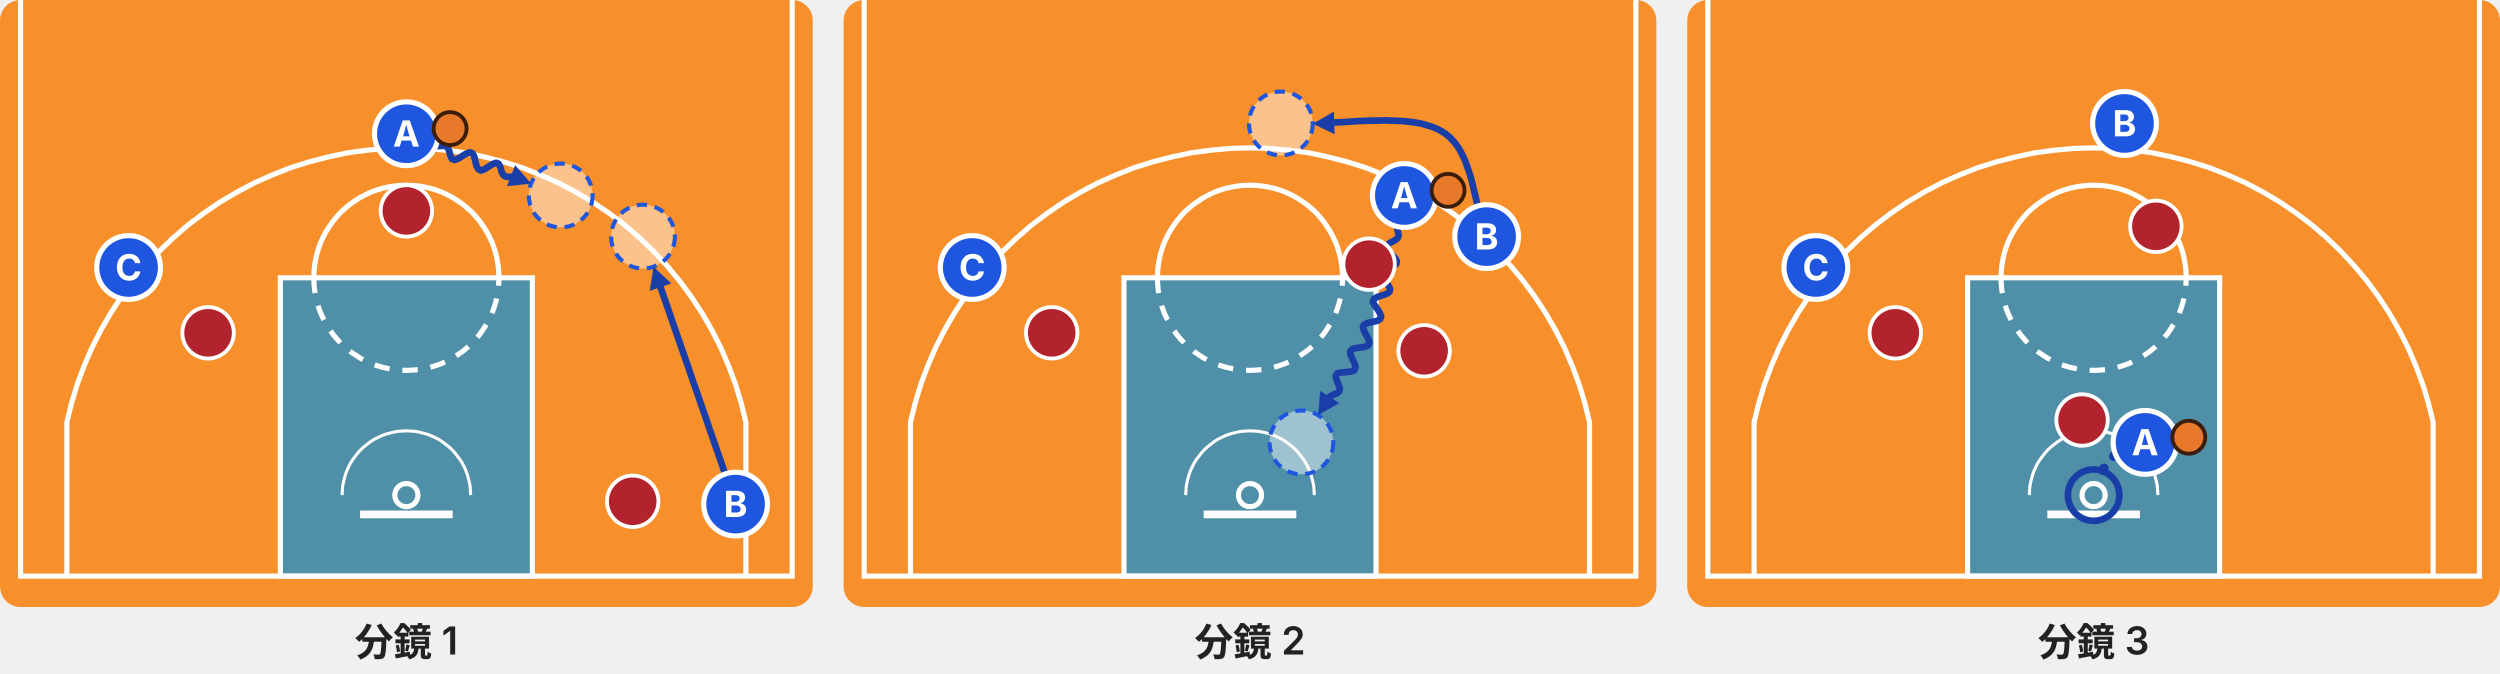
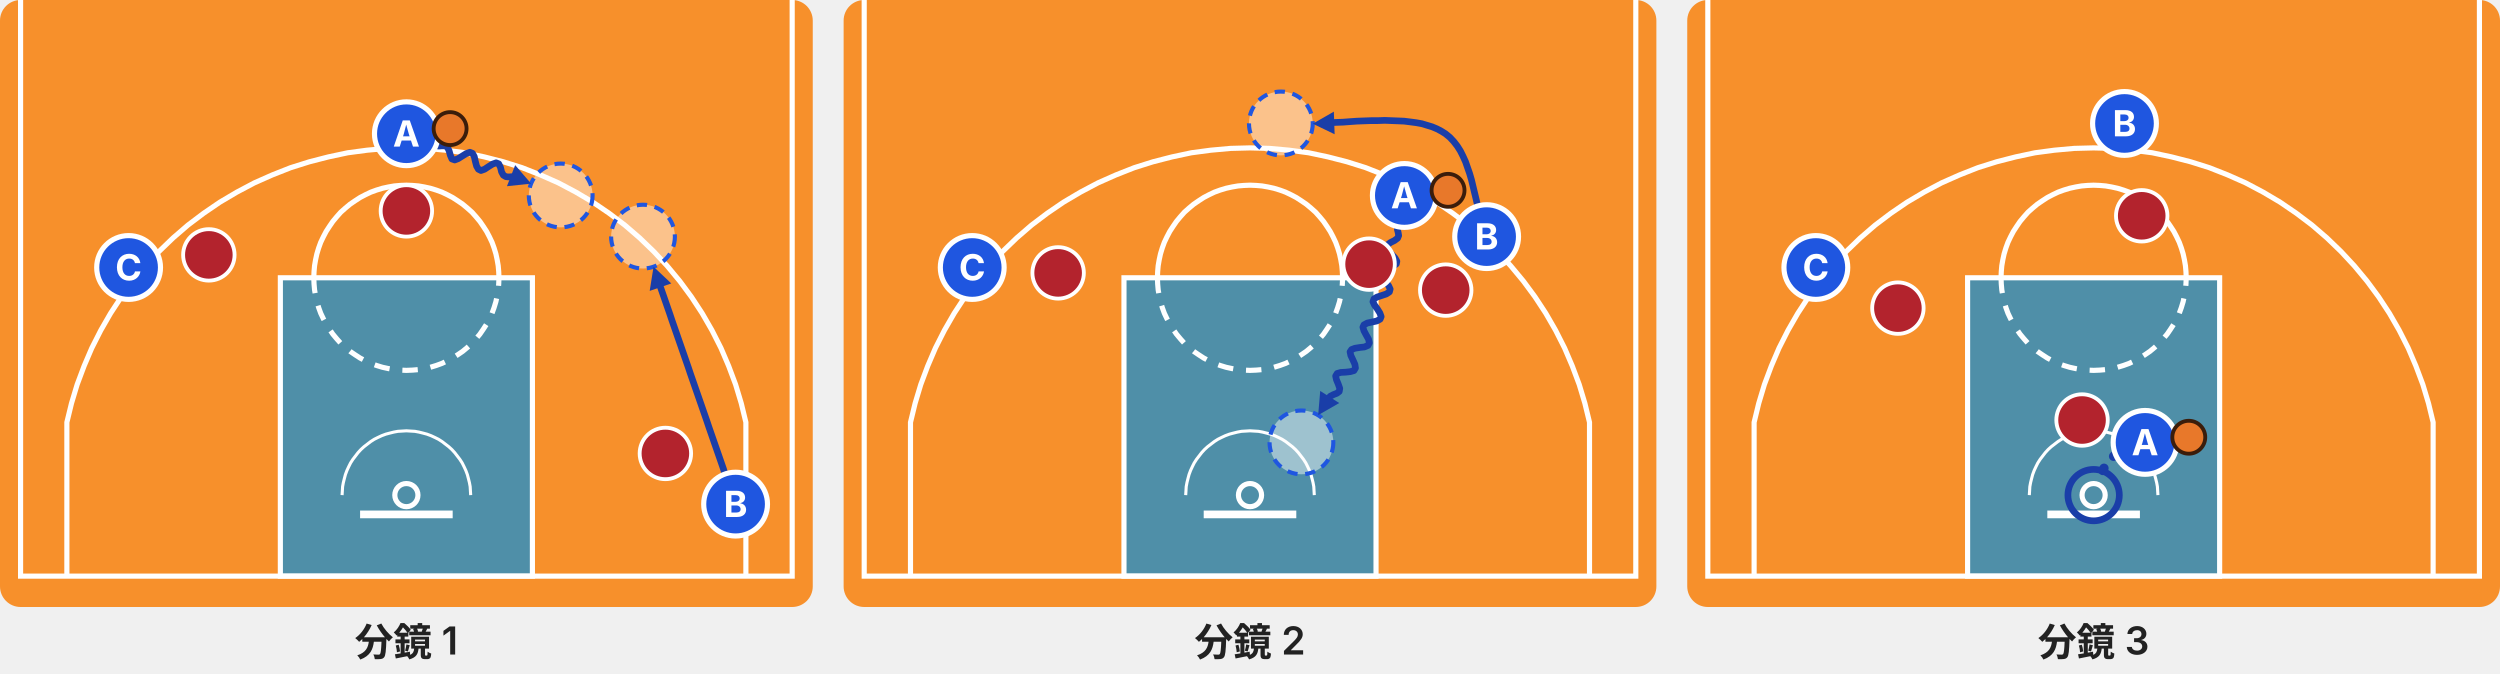
<svg xmlns="http://www.w3.org/2000/svg" viewBox="0 0 972.0 262.0" width="972.0" height="262.0" font-family="-apple-system, 'PingFang TC', 'Noto Sans TC', sans-serif">
  <g transform="translate(0,0)">
    <rect width="316.0" height="236.0" rx="8" fill="#f7902b" />
    <rect x="109.0" y="108.0" width="98.0" height="116.0" fill="#4f8fa8" stroke="#ffffff" stroke-width="2" />
    <polyline points="8.0,0.0 8.0,224.0 308.0,224.0 308.0,0.0" fill="none" stroke="#ffffff" stroke-width="2" />
    <polyline points="194.0,108.0 193.9,105.6 193.7,103.3 193.3,101.0 192.8,98.7 192.1,96.4 191.3,94.2 190.3,92.1 189.2,90.0 187.9,88.0 186.6,86.1 185.1,84.3 183.5,82.5 181.7,80.9 179.9,79.4 178.0,78.1 176.0,76.8 173.9,75.7 171.8,74.7 169.6,73.9 167.3,73.2 165.0,72.7 162.7,72.3 160.4,72.1 158.0,72.0 155.6,72.1 153.3,72.3 151.0,72.7 148.7,73.2 146.4,73.9 144.2,74.7 142.1,75.7 140.0,76.8 138.0,78.1 136.1,79.4 134.3,80.9 132.5,82.5 130.9,84.3 129.4,86.1 128.1,88.0 126.8,90.0 125.7,92.1 124.7,94.2 123.9,96.4 123.2,98.7 122.7,101.0 122.3,103.3 122.1,105.6 122.0,108.0" fill="none" stroke="#ffffff" stroke-width="2" />
    <polyline points="122.0,108.0 122.1,110.4 122.3,112.7 122.7,115.0 123.2,117.3 123.9,119.6 124.7,121.8 125.7,123.9 126.8,126.0 128.1,128.0 129.4,129.9 130.9,131.7 132.5,133.5 134.3,135.1 136.1,136.6 138.0,137.9 140.0,139.2 142.1,140.3 144.2,141.3 146.4,142.1 148.7,142.8 151.0,143.3 153.3,143.7 155.6,143.9 158.0,144.0 160.4,143.9 162.7,143.7 165.0,143.3 167.3,142.8 169.6,142.1 171.8,141.3 173.9,140.3 176.0,139.2 178.0,137.9 179.9,136.6 181.7,135.1 183.5,133.5 185.1,131.7 186.6,129.9 187.9,128.0 189.2,126.0 190.3,123.9 191.3,121.8 192.1,119.6 192.8,117.3 193.3,115.0 193.7,112.7 193.9,110.4 194.0,108.0" fill="none" stroke="#ffffff" stroke-width="2" stroke-dasharray="6 5" />
    <polyline points="290.0,224.0 290.0,164.2 288.2,156.8 286.0,149.5 283.3,142.3 280.3,135.3 276.8,128.4 273.0,121.8 268.8,115.4 264.3,109.3 259.4,103.4 254.2,97.8 248.7,92.5 242.9,87.5 236.8,82.9 230.5,78.6 223.9,74.7 217.1,71.1 210.1,68.0 203.0,65.2 195.7,62.9 188.3,61.0 180.8,59.4 173.3,58.4 165.6,57.7 158.0,57.5 150.4,57.7 142.7,58.4 135.2,59.4 127.7,61.0 120.3,62.9 113.0,65.2 105.9,68.0 98.9,71.1 92.1,74.7 85.5,78.6 79.2,82.9 73.1,87.5 67.3,92.5 61.8,97.8 56.6,103.4 51.7,109.3 47.2,115.4 43.0,121.8 39.2,128.4 35.7,135.3 32.7,142.3 30.0,149.5 27.8,156.8 26.0,164.2 26.0,224.0" fill="none" stroke="#ffffff" stroke-width="2" />
    <polyline points="183.0,192.5 182.9,190.9 182.8,189.2 182.5,187.6 182.1,186.0 181.7,184.5 181.1,182.9 180.4,181.4 179.7,180.0 178.8,178.6 177.8,177.3 176.8,176.0 175.7,174.8 174.5,173.7 173.2,172.7 171.9,171.7 170.5,170.8 169.1,170.1 167.6,169.4 166.0,168.8 164.5,168.4 162.9,168.0 161.3,167.7 159.6,167.6 158.0,167.5 156.4,167.6 154.7,167.7 153.1,168.0 151.5,168.4 150.0,168.8 148.4,169.4 146.9,170.1 145.5,170.8 144.1,171.7 142.8,172.7 141.5,173.7 140.3,174.8 139.2,176.0 138.2,177.3 137.2,178.6 136.3,180.0 135.6,181.4 134.9,182.9 134.3,184.5 133.9,186.0 133.5,187.6 133.2,189.2 133.1,190.9 133.0,192.5" fill="none" stroke="#ffffff" stroke-width="1.2" />
    <line x1="140.0" y1="200.0" x2="176.0" y2="200.0" stroke="#ffffff" stroke-width="3" />
    <circle cx="158.0" cy="192.5" r="4.5" fill="none" stroke="#ffffff" stroke-width="2" />
    <circle cx="218.0" cy="76.0" r="12.4" fill="#ffffff" fill-opacity="0.45" stroke="#1f56e0" stroke-width="1.6" stroke-dasharray="4 3" />
    <circle cx="250.0" cy="92.0" r="12.4" fill="#ffffff" fill-opacity="0.45" stroke="#1f56e0" stroke-width="1.6" stroke-dasharray="4 3" />
    <polyline points="169.5,56.6 170.6,56.8 171.8,56.7 173.0,56.7 174.0,57.3 174.6,58.6 175.1,60.4 175.7,61.8 176.8,62.2 178.1,61.7 179.7,60.7 181.3,59.7 182.7,59.2 183.7,59.6 184.4,60.9 184.8,62.7 185.3,64.6 186.0,65.8 187.0,66.3 188.4,65.8 189.9,64.8 191.5,63.8 192.9,63.3 193.9,63.7 194.6,65.1 195.0,66.8 195.7,68.1 196.7,68.7 197.8,68.8 199.0,68.7 200.2,68.9 200.2,68.9" fill="none" stroke="#1a3ea8" stroke-width="2.6" stroke-linecap="round" stroke-linejoin="round" />
    <polygon points="206.5,71.4 200.3,64.2 197.1,72.4" fill="#1a3ea8" />
    <polyline points="281.9,184.3 281.2,182.1 280.4,179.8 279.6,177.5 278.8,175.2 278.0,172.9 277.2,170.6 276.4,168.3 275.6,166.0 274.8,163.6 274.0,161.3 273.2,159.0 272.4,156.7 271.6,154.4 270.8,152.1 270.0,149.8 269.2,147.5 268.4,145.2 267.6,142.8 266.8,140.5 266.0,138.2 265.2,135.9 264.4,133.6 263.6,131.3 262.8,129.0 262.0,126.7 261.2,124.4 260.4,122.0 259.6,119.7 258.8,117.4 258.0,115.1 257.2,112.8 256.4,110.5 256.3,110.1" fill="none" stroke="#1a3ea8" stroke-width="2.6" stroke-linecap="round" stroke-linejoin="round" />
    <polygon points="254.1,103.7 252.6,113.1 261.0,110.2" fill="#1a3ea8" />
    <circle cx="158.0" cy="82.0" r="10.0" fill="#b3232d" stroke="#fff" stroke-width="1.5" />
-     <circle cx="246.0" cy="194.9" r="10.0" fill="#b3232d" stroke="#fff" stroke-width="1.5" />
-     <circle cx="80.9" cy="129.4" r="10.0" fill="#b3232d" stroke="#fff" stroke-width="1.5" />
+     <circle cx="258.7" cy="176.3" r="10.0" fill="#b3232d" stroke="#fff" stroke-width="1.5" />
+     <circle cx="81.2" cy="99.1" r="10.0" fill="#b3232d" stroke="#fff" stroke-width="1.5" />
    <circle cx="158.0" cy="52.0" r="12.4" fill="#1f56e0" stroke="#fff" stroke-width="2" />
    <text x="158.0" y="57.0" font-size="14" font-weight="700" fill="#fff" text-anchor="middle">A</text>
    <circle cx="286.0" cy="196.0" r="12.4" fill="#1f56e0" stroke="#fff" stroke-width="2" />
    <text x="286.0" y="201.0" font-size="14" font-weight="700" fill="#fff" text-anchor="middle">B</text>
    <circle cx="50.0" cy="104.0" r="12.4" fill="#1f56e0" stroke="#fff" stroke-width="2" />
    <text x="50.0" y="109.0" font-size="14" font-weight="700" fill="#fff" text-anchor="middle">C</text>
    <circle cx="175.0" cy="50.0" r="6.4" fill="#e8782a" stroke="#3b1d0b" stroke-width="1.5" />
    <text x="158.0" y="255.0" font-size="15" font-weight="600" fill="#222" text-anchor="middle">分鏡 1</text>
  </g>
  <g transform="translate(328,0)">
    <rect width="316.0" height="236.0" rx="8" fill="#f7902b" />
    <rect x="109.0" y="108.0" width="98.0" height="116.0" fill="#4f8fa8" stroke="#ffffff" stroke-width="2" />
    <polyline points="8.0,0.0 8.0,224.0 308.0,224.0 308.0,0.0" fill="none" stroke="#ffffff" stroke-width="2" />
    <polyline points="194.0,108.0 193.9,105.6 193.7,103.3 193.3,101.0 192.8,98.7 192.1,96.4 191.3,94.2 190.3,92.1 189.2,90.0 187.9,88.0 186.6,86.1 185.1,84.3 183.5,82.5 181.7,80.9 179.9,79.4 178.0,78.1 176.0,76.8 173.9,75.7 171.8,74.7 169.6,73.9 167.3,73.2 165.0,72.7 162.7,72.3 160.4,72.1 158.0,72.0 155.6,72.1 153.3,72.3 151.0,72.7 148.7,73.2 146.4,73.9 144.2,74.7 142.1,75.7 140.0,76.8 138.0,78.1 136.1,79.4 134.3,80.9 132.5,82.5 130.9,84.3 129.4,86.1 128.1,88.0 126.8,90.0 125.7,92.1 124.7,94.2 123.9,96.4 123.2,98.7 122.7,101.0 122.3,103.3 122.1,105.6 122.0,108.0" fill="none" stroke="#ffffff" stroke-width="2" />
    <polyline points="122.0,108.0 122.1,110.4 122.3,112.7 122.7,115.0 123.2,117.3 123.9,119.6 124.7,121.8 125.7,123.9 126.8,126.0 128.1,128.0 129.4,129.9 130.9,131.7 132.5,133.5 134.3,135.1 136.1,136.6 138.0,137.9 140.0,139.2 142.1,140.3 144.2,141.3 146.4,142.1 148.7,142.8 151.0,143.3 153.3,143.7 155.6,143.9 158.0,144.0 160.4,143.9 162.7,143.7 165.0,143.3 167.3,142.8 169.6,142.1 171.8,141.3 173.9,140.3 176.0,139.2 178.0,137.9 179.9,136.6 181.7,135.1 183.5,133.5 185.1,131.7 186.6,129.9 187.9,128.0 189.2,126.0 190.3,123.9 191.3,121.8 192.1,119.6 192.8,117.3 193.3,115.0 193.7,112.7 193.9,110.4 194.0,108.0" fill="none" stroke="#ffffff" stroke-width="2" stroke-dasharray="6 5" />
    <polyline points="290.0,224.0 290.0,164.2 288.2,156.8 286.0,149.5 283.3,142.3 280.3,135.3 276.8,128.4 273.0,121.8 268.8,115.4 264.3,109.3 259.4,103.4 254.2,97.8 248.7,92.5 242.9,87.5 236.8,82.9 230.5,78.6 223.9,74.7 217.1,71.1 210.1,68.0 203.0,65.2 195.7,62.9 188.3,61.0 180.8,59.4 173.3,58.4 165.6,57.7 158.0,57.5 150.4,57.7 142.7,58.4 135.2,59.4 127.7,61.0 120.3,62.9 113.0,65.2 105.9,68.0 98.9,71.1 92.1,74.7 85.5,78.6 79.2,82.9 73.1,87.5 67.3,92.5 61.8,97.8 56.6,103.4 51.7,109.3 47.2,115.4 43.0,121.8 39.2,128.4 35.7,135.3 32.7,142.3 30.0,149.5 27.8,156.8 26.0,164.2 26.0,224.0" fill="none" stroke="#ffffff" stroke-width="2" />
    <polyline points="183.0,192.5 182.9,190.9 182.8,189.2 182.5,187.6 182.1,186.0 181.7,184.5 181.1,182.9 180.4,181.4 179.7,180.0 178.8,178.6 177.8,177.3 176.8,176.0 175.7,174.8 174.5,173.7 173.2,172.7 171.9,171.7 170.5,170.8 169.1,170.1 167.6,169.4 166.0,168.8 164.5,168.4 162.9,168.0 161.3,167.7 159.6,167.6 158.0,167.5 156.4,167.6 154.7,167.7 153.1,168.0 151.5,168.4 150.0,168.8 148.4,169.4 146.9,170.1 145.5,170.8 144.1,171.7 142.8,172.7 141.5,173.7 140.3,174.8 139.2,176.0 138.2,177.3 137.2,178.6 136.3,180.0 135.6,181.4 134.9,182.9 134.3,184.5 133.9,186.0 133.5,187.6 133.2,189.2 133.1,190.9 133.0,192.5" fill="none" stroke="#ffffff" stroke-width="1.2" />
    <line x1="140.0" y1="200.0" x2="176.0" y2="200.0" stroke="#ffffff" stroke-width="3" />
    <circle cx="158.0" cy="192.5" r="4.5" fill="none" stroke="#ffffff" stroke-width="2" />
    <circle cx="178.0" cy="172.0" r="12.4" fill="#ffffff" fill-opacity="0.45" stroke="#1f56e0" stroke-width="1.6" stroke-dasharray="4 3" />
    <circle cx="170.0" cy="48.0" r="12.4" fill="#ffffff" fill-opacity="0.45" stroke="#1f56e0" stroke-width="1.6" stroke-dasharray="4 3" />
    <polyline points="215.3,88.1 215.3,89.2 215.6,90.4 215.8,91.6 215.4,92.6 214.2,93.5 212.6,94.3 211.4,95.2 211.2,96.2 211.9,97.5 213.1,98.9 214.4,100.3 215.1,101.6 214.9,102.6 213.7,103.5 212.0,104.3 210.2,105.0 209.1,105.8 208.8,106.9 209.5,108.2 210.7,109.6 211.9,111.1 212.5,112.4 212.2,113.5 211.0,114.3 209.2,114.9 207.4,115.5 206.2,116.2 205.8,117.3 206.4,118.6 207.5,120.1 208.5,121.7 209.0,123.1 208.6,124.1 207.3,124.8 205.5,125.2 203.6,125.6 202.3,126.3 201.9,127.2 202.3,128.6 203.2,130.3 204.1,131.9 204.4,133.3 203.9,134.3 202.5,134.9 200.7,135.1 198.8,135.4 197.5,135.9 196.9,136.8 197.2,138.2 198.0,139.9 198.8,141.7 199.0,143.1 198.4,144.1 197.0,144.5 195.2,144.7 193.3,144.8 191.9,145.2 191.3,146.2 191.6,147.6 192.3,149.3 192.9,151.0 192.7,152.2 191.8,152.9 190.5,153.4 189.3,154.0 188.5,154.8 188.2,155.7" fill="none" stroke="#1a3ea8" stroke-width="2.6" stroke-linecap="round" stroke-linejoin="round" />
    <polygon points="184.5,161.4 192.7,156.7 185.3,152.0" fill="#1a3ea8" />
    <polyline points="246.5,80.1 246.5,80.0 245.9,77.4 245.3,74.9 244.7,72.4 244.1,69.9 243.4,67.5 242.6,65.2 241.8,62.9 240.8,60.7 239.8,58.7 238.6,56.8 237.2,55.0 235.7,53.4 234.0,52.0 232.4,51.0 230.7,50.1 228.8,49.3 226.8,48.7 224.8,48.1 222.6,47.7 220.3,47.4 217.9,47.1 215.5,47.0 212.9,46.9 210.4,46.8 207.7,46.9 205.1,46.9 202.3,47.0 199.6,47.1 196.8,47.3 194.1,47.5 191.3,47.6 189.2,47.7" fill="none" stroke="#1a3ea8" stroke-width="2.6" stroke-linecap="round" stroke-linejoin="round" />
    <polygon points="182.4,48.1 190.9,52.2 190.6,43.4" fill="#1a3ea8" />
    <circle cx="204.3" cy="102.7" r="10.0" fill="#b3232d" stroke="#fff" stroke-width="1.5" />
-     <circle cx="225.7" cy="136.4" r="10.0" fill="#b3232d" stroke="#fff" stroke-width="1.5" />
-     <circle cx="80.9" cy="129.4" r="10.0" fill="#b3232d" stroke="#fff" stroke-width="1.5" />
+     <circle cx="234.1" cy="112.8" r="10.0" fill="#b3232d" stroke="#fff" stroke-width="1.5" />
+     <circle cx="83.4" cy="106.1" r="10.0" fill="#b3232d" stroke="#fff" stroke-width="1.5" />
    <circle cx="218.0" cy="76.0" r="12.4" fill="#1f56e0" stroke="#fff" stroke-width="2" />
    <text x="218.0" y="81.0" font-size="14" font-weight="700" fill="#fff" text-anchor="middle">A</text>
    <circle cx="250.0" cy="92.0" r="12.4" fill="#1f56e0" stroke="#fff" stroke-width="2" />
    <text x="250.0" y="97.0" font-size="14" font-weight="700" fill="#fff" text-anchor="middle">B</text>
    <circle cx="50.0" cy="104.0" r="12.4" fill="#1f56e0" stroke="#fff" stroke-width="2" />
    <text x="50.0" y="109.0" font-size="14" font-weight="700" fill="#fff" text-anchor="middle">C</text>
    <circle cx="235.0" cy="74.0" r="6.4" fill="#e8782a" stroke="#3b1d0b" stroke-width="1.5" />
    <text x="158.0" y="255.0" font-size="15" font-weight="600" fill="#222" text-anchor="middle">分鏡 2</text>
  </g>
  <g transform="translate(656,0)">
    <rect width="316.0" height="236.0" rx="8" fill="#f7902b" />
    <rect x="109.0" y="108.0" width="98.0" height="116.0" fill="#4f8fa8" stroke="#ffffff" stroke-width="2" />
    <polyline points="8.0,0.0 8.0,224.0 308.0,224.0 308.0,0.0" fill="none" stroke="#ffffff" stroke-width="2" />
    <polyline points="194.0,108.0 193.9,105.6 193.7,103.3 193.3,101.0 192.8,98.7 192.1,96.4 191.3,94.2 190.3,92.1 189.2,90.0 187.9,88.0 186.6,86.1 185.1,84.3 183.5,82.5 181.7,80.9 179.9,79.4 178.0,78.1 176.0,76.8 173.9,75.7 171.8,74.7 169.6,73.9 167.3,73.2 165.0,72.7 162.7,72.3 160.4,72.1 158.0,72.0 155.6,72.1 153.3,72.3 151.0,72.7 148.7,73.2 146.4,73.9 144.2,74.7 142.1,75.7 140.0,76.8 138.0,78.1 136.1,79.4 134.3,80.9 132.5,82.5 130.9,84.3 129.4,86.1 128.1,88.0 126.8,90.0 125.7,92.1 124.7,94.2 123.9,96.4 123.2,98.7 122.7,101.0 122.3,103.3 122.1,105.6 122.0,108.0" fill="none" stroke="#ffffff" stroke-width="2" />
    <polyline points="122.0,108.0 122.1,110.4 122.3,112.7 122.7,115.0 123.2,117.3 123.9,119.6 124.7,121.8 125.7,123.9 126.8,126.0 128.1,128.0 129.4,129.9 130.9,131.7 132.5,133.5 134.3,135.1 136.1,136.6 138.0,137.9 140.0,139.2 142.1,140.3 144.2,141.3 146.4,142.1 148.7,142.8 151.0,143.3 153.3,143.7 155.6,143.9 158.0,144.0 160.4,143.9 162.7,143.7 165.0,143.3 167.3,142.8 169.6,142.1 171.8,141.3 173.9,140.3 176.0,139.2 178.0,137.9 179.9,136.6 181.7,135.1 183.5,133.5 185.1,131.7 186.6,129.9 187.9,128.0 189.2,126.0 190.3,123.9 191.3,121.8 192.1,119.6 192.8,117.3 193.3,115.0 193.7,112.7 193.9,110.4 194.0,108.0" fill="none" stroke="#ffffff" stroke-width="2" stroke-dasharray="6 5" />
    <polyline points="290.0,224.0 290.0,164.2 288.2,156.8 286.0,149.5 283.3,142.3 280.3,135.3 276.8,128.4 273.0,121.8 268.8,115.4 264.3,109.3 259.4,103.4 254.2,97.8 248.7,92.5 242.9,87.5 236.8,82.9 230.5,78.6 223.9,74.7 217.1,71.1 210.1,68.0 203.0,65.2 195.7,62.9 188.3,61.0 180.8,59.4 173.3,58.4 165.6,57.7 158.0,57.5 150.4,57.7 142.7,58.4 135.2,59.4 127.7,61.0 120.3,62.9 113.0,65.2 105.9,68.0 98.9,71.1 92.1,74.7 85.5,78.6 79.2,82.9 73.1,87.5 67.3,92.5 61.8,97.8 56.6,103.4 51.7,109.3 47.2,115.4 43.0,121.8 39.2,128.4 35.7,135.3 32.7,142.3 30.0,149.5 27.8,156.8 26.0,164.2 26.0,224.0" fill="none" stroke="#ffffff" stroke-width="2" />
    <polyline points="183.0,192.5 182.9,190.9 182.8,189.2 182.5,187.6 182.1,186.0 181.7,184.5 181.1,182.9 180.4,181.4 179.7,180.0 178.8,178.6 177.8,177.3 176.8,176.0 175.7,174.8 174.5,173.7 173.2,172.7 171.9,171.7 170.5,170.8 169.1,170.1 167.6,169.4 166.0,168.8 164.5,168.4 162.9,168.0 161.3,167.7 159.6,167.6 158.0,167.5 156.4,167.6 154.7,167.7 153.1,168.0 151.5,168.4 150.0,168.8 148.4,169.4 146.9,170.1 145.5,170.8 144.1,171.7 142.8,172.7 141.5,173.7 140.3,174.8 139.2,176.0 138.2,177.3 137.2,178.6 136.3,180.0 135.6,181.4 134.9,182.9 134.3,184.5 133.9,186.0 133.5,187.6 133.2,189.2 133.1,190.9 133.0,192.5" fill="none" stroke="#ffffff" stroke-width="1.2" />
    <line x1="140.0" y1="200.0" x2="176.0" y2="200.0" stroke="#ffffff" stroke-width="3" />
    <circle cx="158.0" cy="192.5" r="4.5" fill="none" stroke="#ffffff" stroke-width="2" />
    <polyline points="166.6,176.9 165.9,177.3 164.3,178.6 163.0,180.3 162.0,182.1 161.5,183.1" fill="none" stroke="#1a3ea8" stroke-width="3.6" stroke-linecap="round" stroke-linejoin="round" stroke-dasharray="1 6" />
    <circle cx="158.0" cy="192.5" r="10.0" fill="none" stroke="#1a3ea8" stroke-width="2.6" />
    <circle cx="153.5" cy="163.3" r="10.0" fill="#b3232d" stroke="#fff" stroke-width="1.5" />
-     <circle cx="182.2" cy="88.0" r="10.0" fill="#b3232d" stroke="#fff" stroke-width="1.5" />
-     <circle cx="80.9" cy="129.4" r="10.0" fill="#b3232d" stroke="#fff" stroke-width="1.5" />
+     <circle cx="176.7" cy="83.9" r="10.0" fill="#b3232d" stroke="#fff" stroke-width="1.5" />
+     <circle cx="81.9" cy="119.8" r="10.0" fill="#b3232d" stroke="#fff" stroke-width="1.5" />
    <circle cx="178.0" cy="172.0" r="12.4" fill="#1f56e0" stroke="#fff" stroke-width="2" />
    <text x="178.0" y="177.0" font-size="14" font-weight="700" fill="#fff" text-anchor="middle">A</text>
    <circle cx="170.0" cy="48.0" r="12.4" fill="#1f56e0" stroke="#fff" stroke-width="2" />
    <text x="170.0" y="53.0" font-size="14" font-weight="700" fill="#fff" text-anchor="middle">B</text>
    <circle cx="50.0" cy="104.0" r="12.4" fill="#1f56e0" stroke="#fff" stroke-width="2" />
    <text x="50.0" y="109.0" font-size="14" font-weight="700" fill="#fff" text-anchor="middle">C</text>
    <circle cx="195.0" cy="170.0" r="6.4" fill="#e8782a" stroke="#3b1d0b" stroke-width="1.5" />
    <text x="158.0" y="255.0" font-size="15" font-weight="600" fill="#222" text-anchor="middle">分鏡 3</text>
  </g>
</svg>
